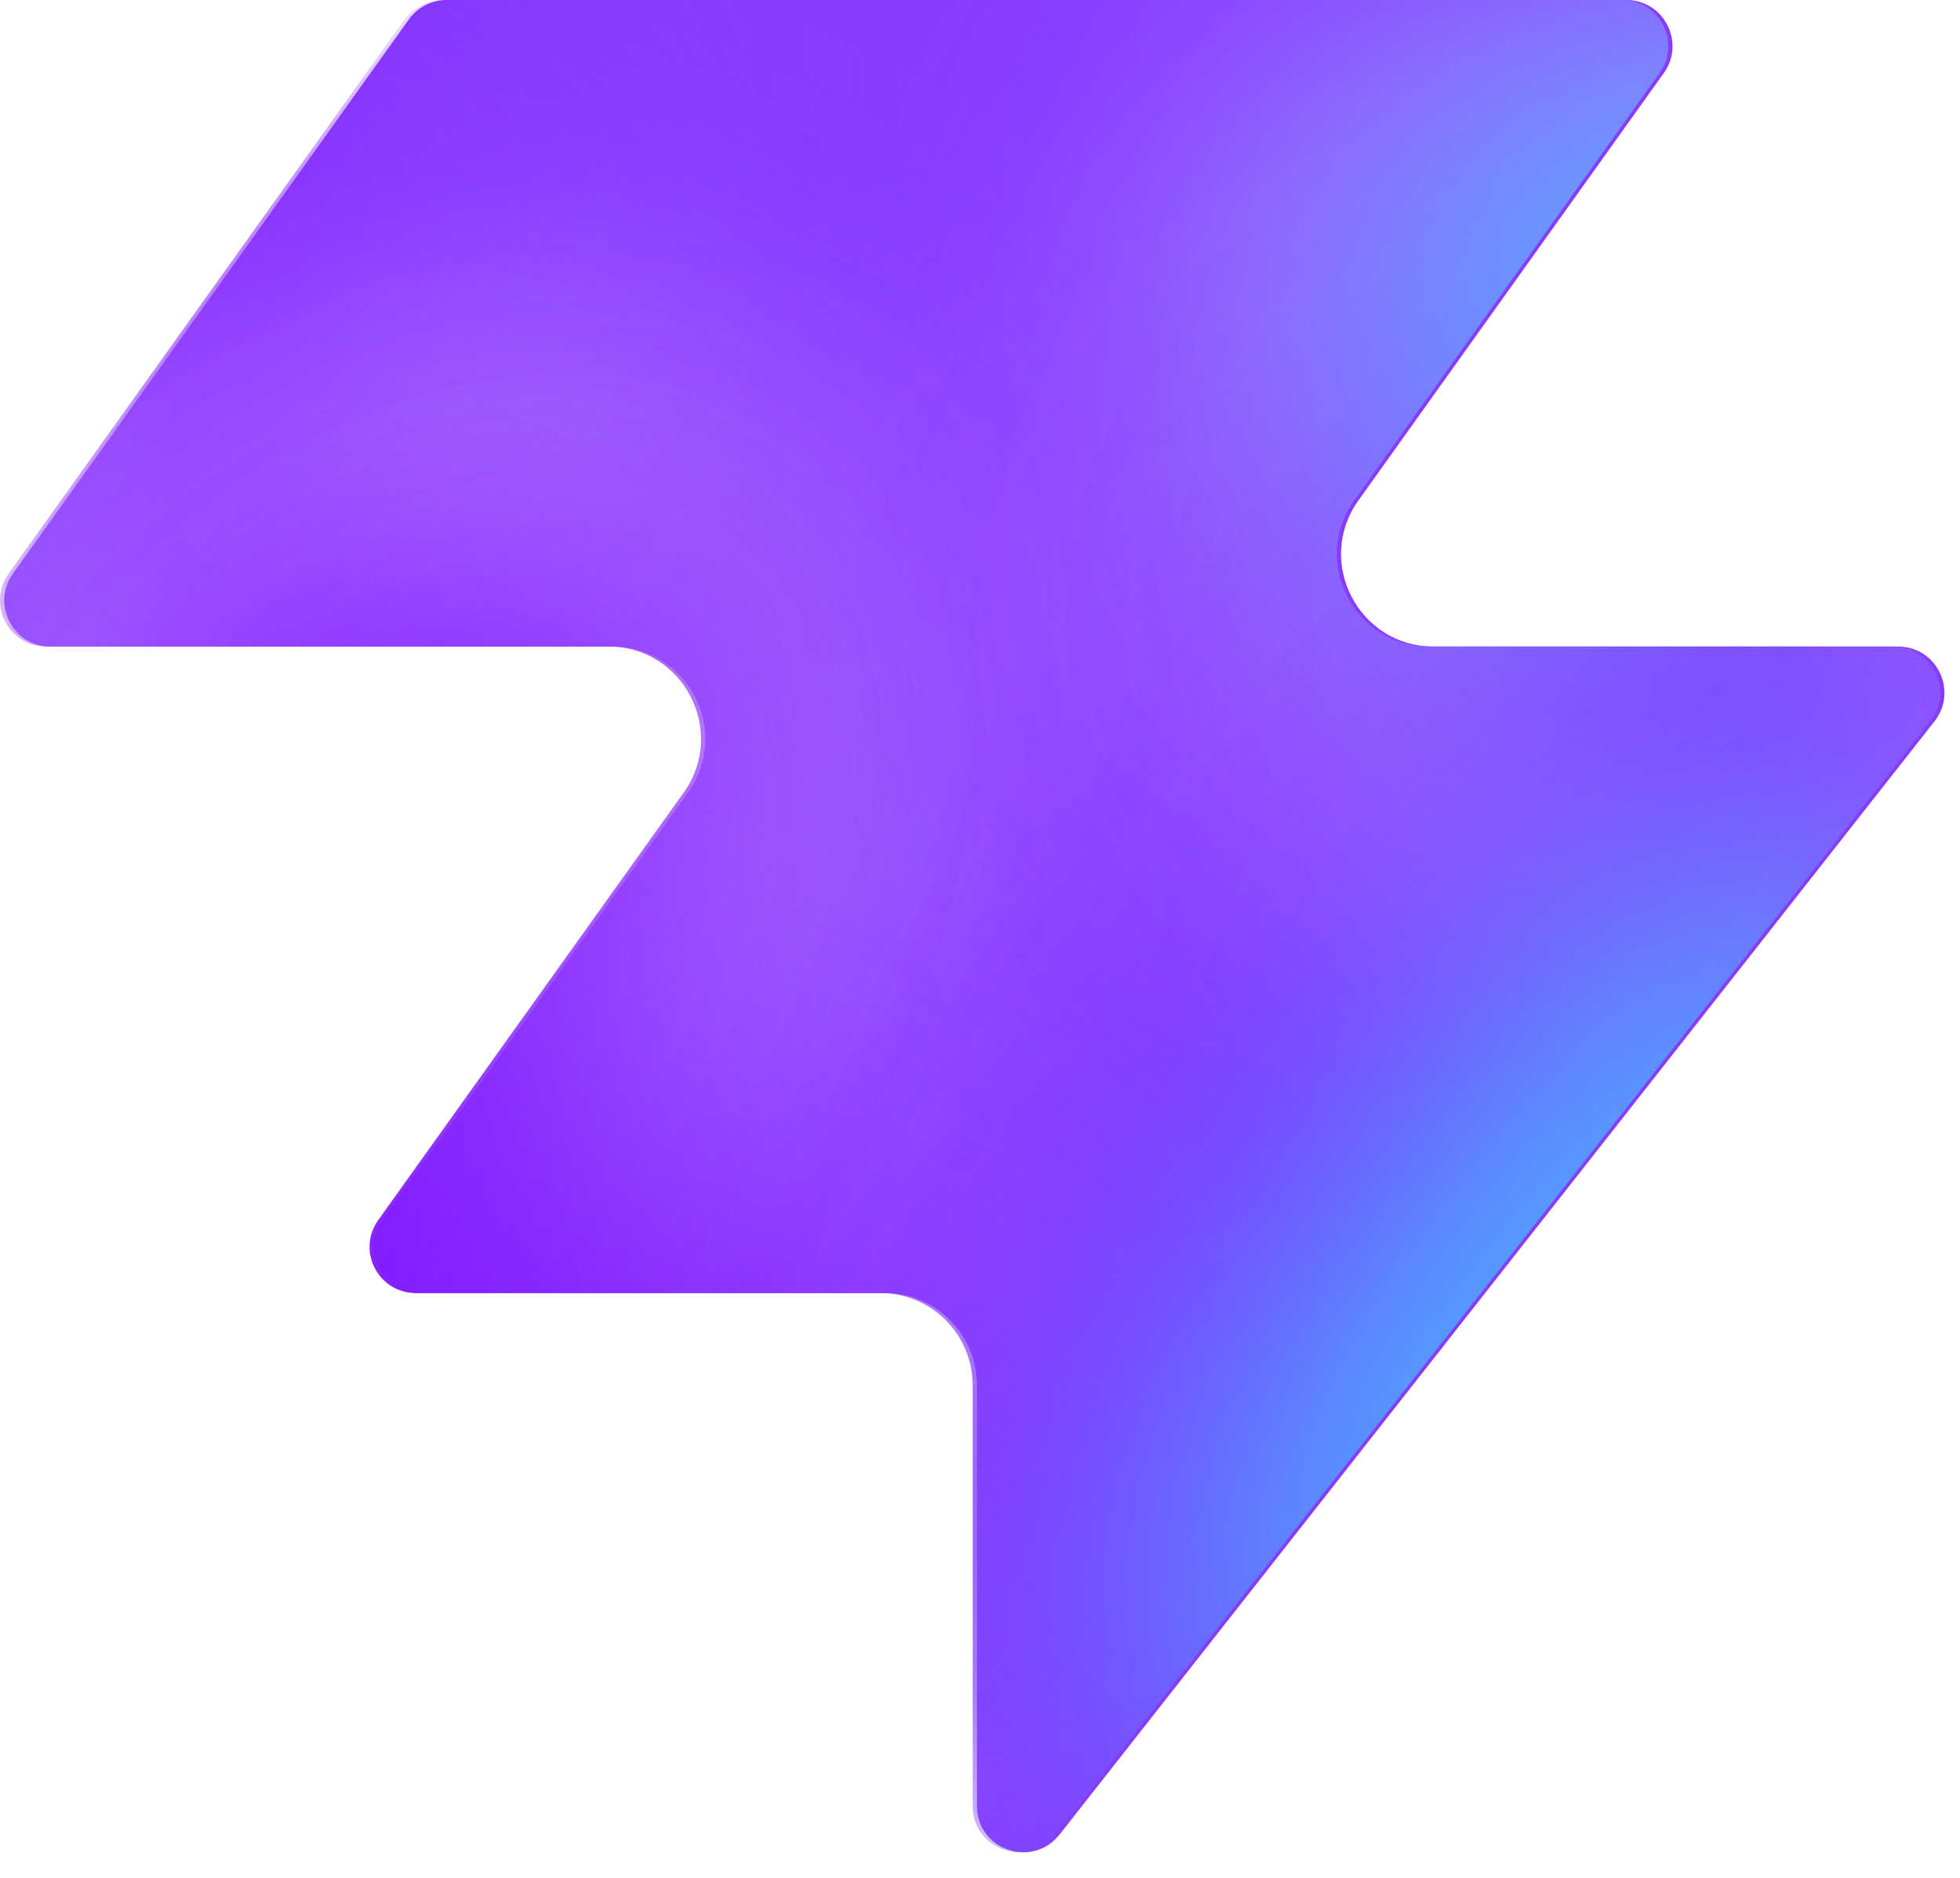
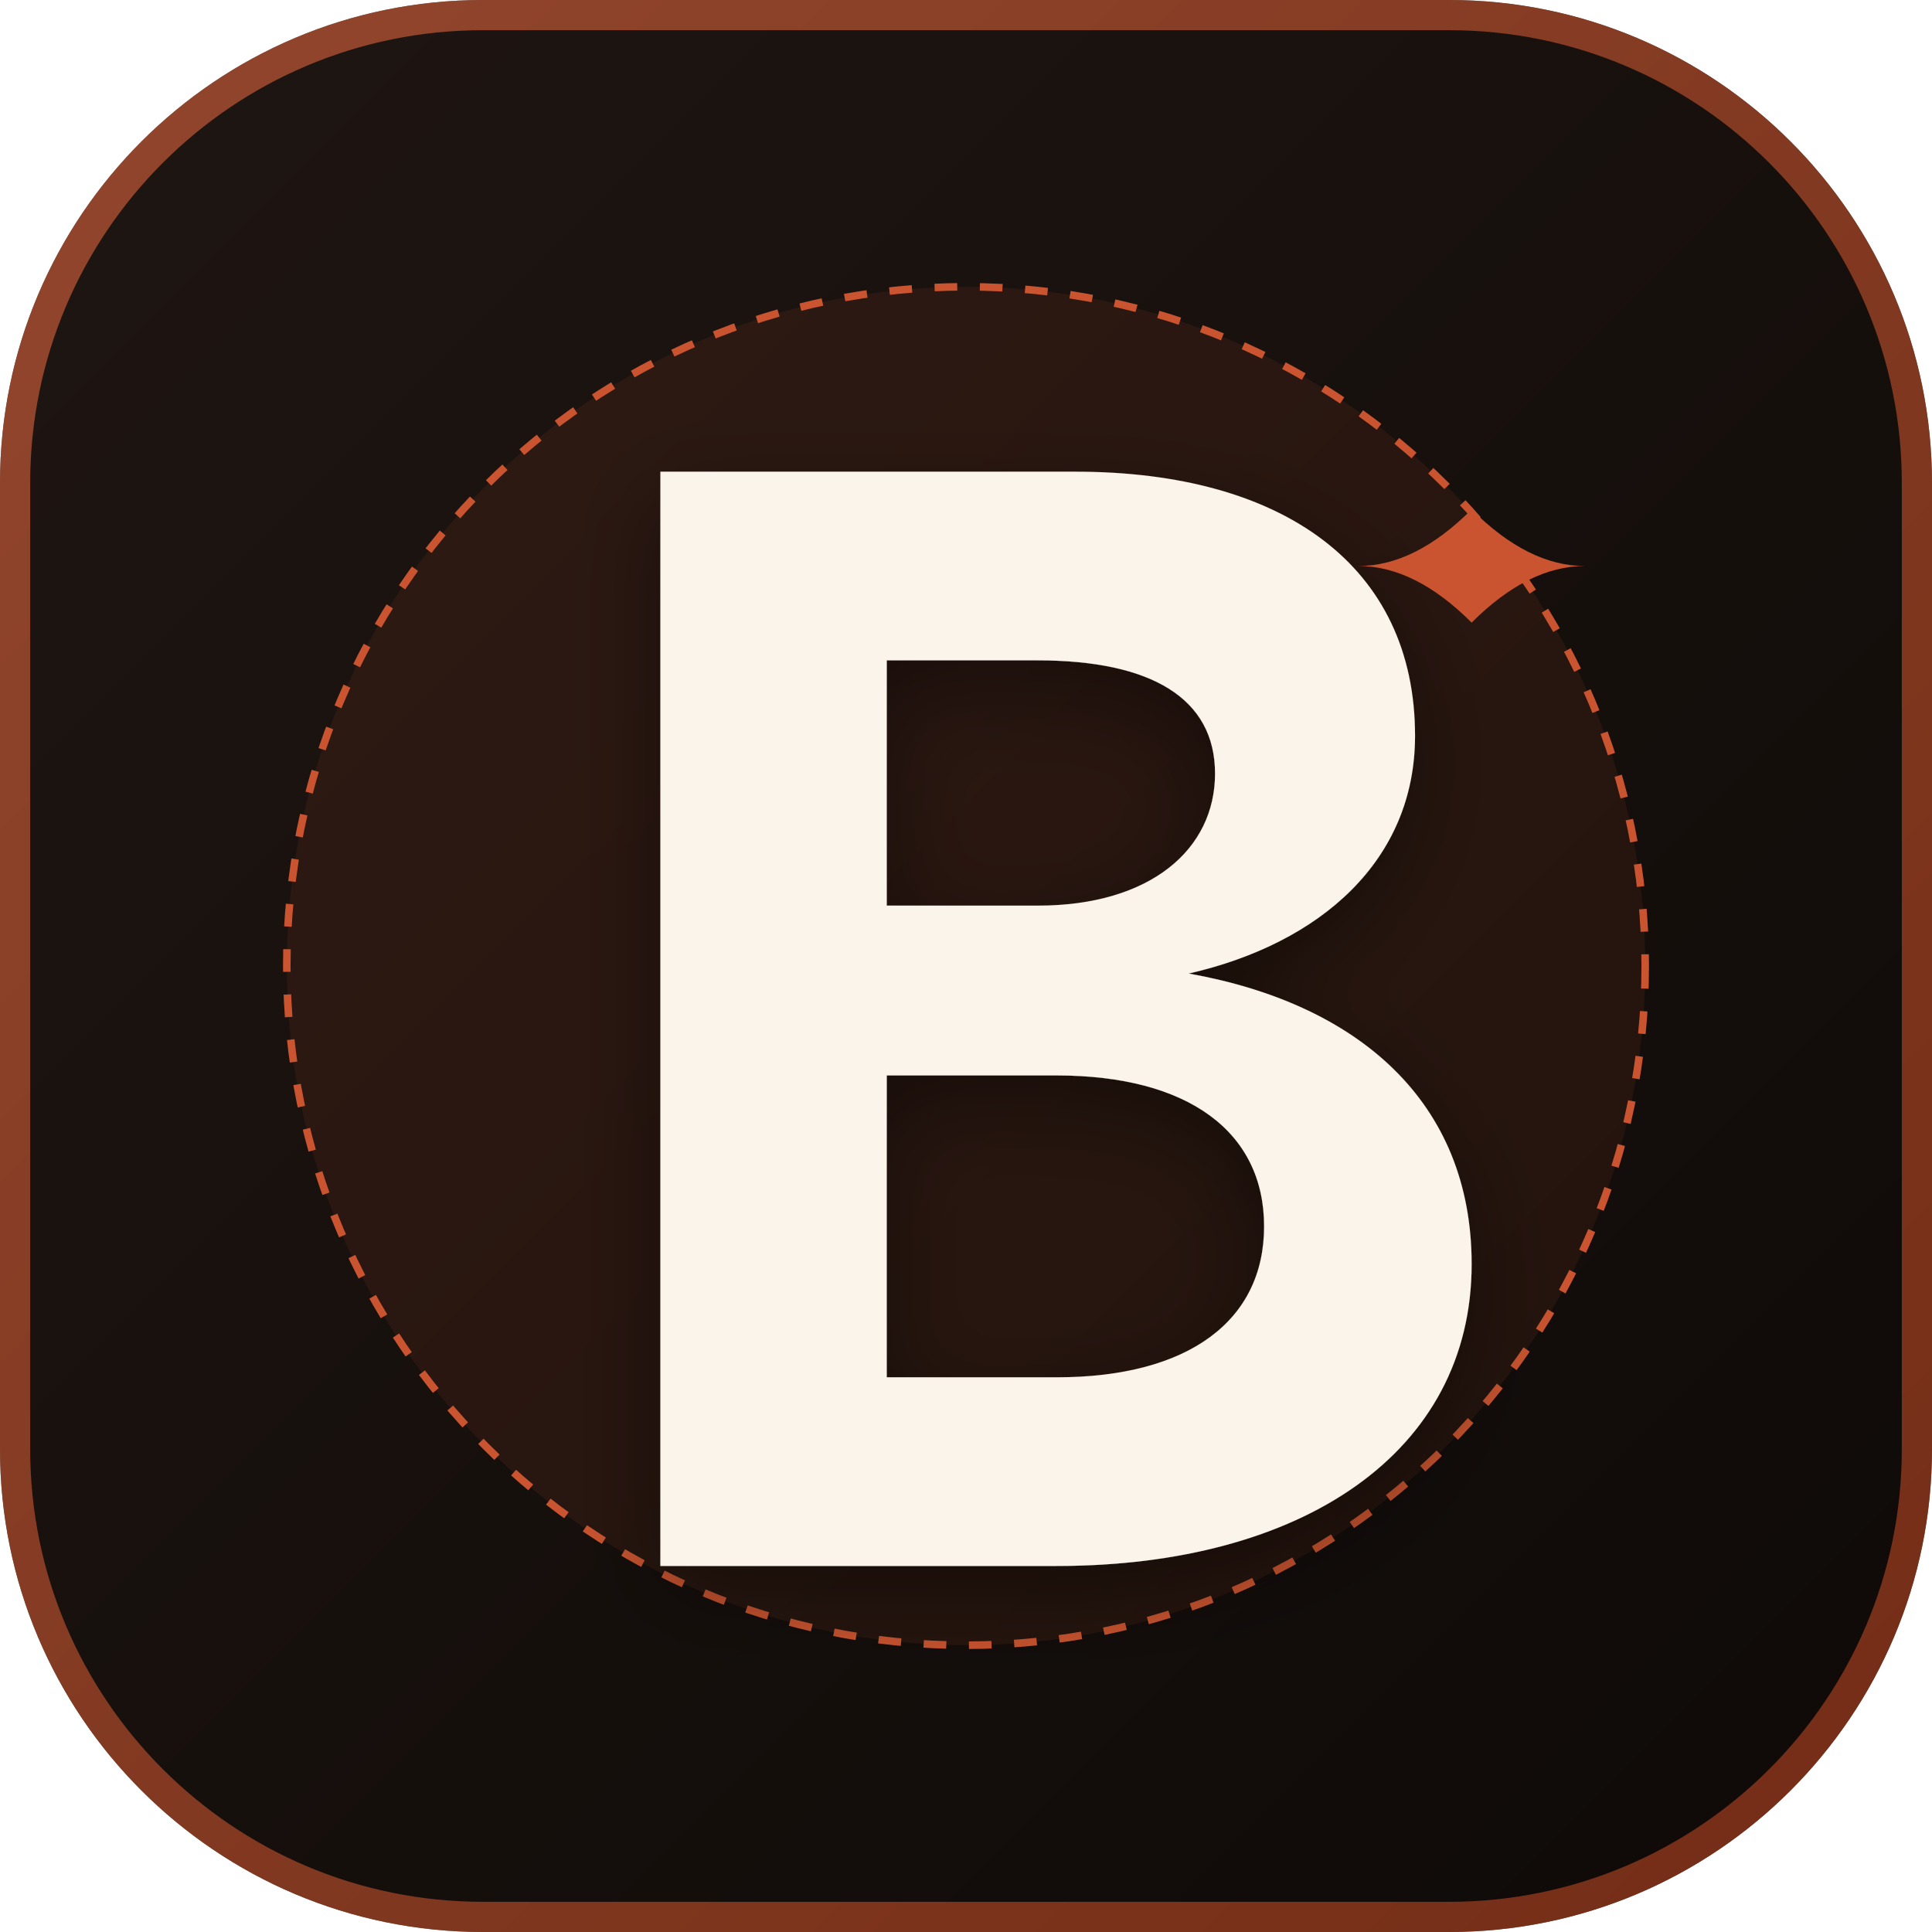
- <svg xmlns="http://www.w3.org/2000/svg" width="48" height="46" fill="none" viewBox="0 0 48 46">
-   <path fill="#863bff" d="M25.946 44.938c-.664.845-2.021.375-2.021-.698V33.937a2.26 2.26 0 0 0-2.262-2.262H10.287c-.92 0-1.456-1.04-.92-1.788l7.48-10.471c1.07-1.497 0-3.578-1.842-3.578H1.237c-.92 0-1.456-1.04-.92-1.788L10.013.474c.214-.297.556-.474.92-.474h28.894c.92 0 1.456 1.04.92 1.788l-7.48 10.471c-1.07 1.498 0 3.579 1.842 3.579h11.377c.943 0 1.473 1.088.89 1.83L25.947 44.94z" style="fill:#863bff;fill:color(display-p3 .525 .23 1);fill-opacity:1" />
-   <mask id="a" width="48" height="46" x="0" y="0" maskUnits="userSpaceOnUse" style="mask-type:alpha">
-     <path fill="#000" d="M25.842 44.938c-.664.844-2.021.375-2.021-.698V33.937a2.26 2.26 0 0 0-2.262-2.262H10.183c-.92 0-1.456-1.04-.92-1.788l7.48-10.471c1.07-1.498 0-3.579-1.842-3.579H1.133c-.92 0-1.456-1.04-.92-1.787L9.91.473c.214-.297.556-.474.92-.474h28.894c.92 0 1.456 1.04.92 1.788l-7.48 10.471c-1.07 1.498 0 3.578 1.842 3.578h11.377c.943 0 1.473 1.088.89 1.832L25.843 44.94z" style="fill:#000;fill-opacity:1" />
-   </mask>
-   <g mask="url(#a)">
-     <g filter="url(#b)">
-       <ellipse cx="5.508" cy="14.704" fill="#ede6ff" rx="5.508" ry="14.704" style="fill:#ede6ff;fill:color(display-p3 .927 .903 1);fill-opacity:1" transform="matrix(.00324 1 1 -.00324 -4.47 31.516)" />
-     </g>
-     <g filter="url(#c)">
-       <ellipse cx="10.399" cy="29.851" fill="#ede6ff" rx="10.399" ry="29.851" style="fill:#ede6ff;fill:color(display-p3 .927 .903 1);fill-opacity:1" transform="matrix(.00324 1 1 -.00324 -39.328 7.883)" />
-     </g>
-     <g filter="url(#d)">
-       <ellipse cx="5.508" cy="30.487" fill="#7e14ff" rx="5.508" ry="30.487" style="fill:#7e14ff;fill:color(display-p3 .492 .077 1);fill-opacity:1" transform="rotate(89.814 -25.913 -14.639)scale(1 -1)" />
-     </g>
-     <g filter="url(#e)">
-       <ellipse cx="5.508" cy="30.599" fill="#7e14ff" rx="5.508" ry="30.599" style="fill:#7e14ff;fill:color(display-p3 .492 .077 1);fill-opacity:1" transform="rotate(89.814 -32.644 -3.334)scale(1 -1)" />
-     </g>
-     <g filter="url(#f)">
-       <ellipse cx="5.508" cy="30.599" fill="#7e14ff" rx="5.508" ry="30.599" style="fill:#7e14ff;fill:color(display-p3 .492 .077 1);fill-opacity:1" transform="matrix(.00324 1 1 -.00324 -34.34 30.47)" />
-     </g>
-     <g filter="url(#g)">
-       <ellipse cx="14.072" cy="22.078" fill="#ede6ff" rx="14.072" ry="22.078" style="fill:#ede6ff;fill:color(display-p3 .927 .903 1);fill-opacity:1" transform="rotate(93.35 24.506 48.493)scale(-1 1)" />
-     </g>
-     <g filter="url(#h)">
-       <ellipse cx="3.47" cy="21.501" fill="#7e14ff" rx="3.47" ry="21.501" style="fill:#7e14ff;fill:color(display-p3 .492 .077 1);fill-opacity:1" transform="rotate(89.009 28.708 47.59)scale(-1 1)" />
-     </g>
-     <g filter="url(#i)">
-       <ellipse cx="3.47" cy="21.501" fill="#7e14ff" rx="3.47" ry="21.501" style="fill:#7e14ff;fill:color(display-p3 .492 .077 1);fill-opacity:1" transform="rotate(89.009 28.708 47.59)scale(-1 1)" />
-     </g>
-     <g filter="url(#j)">
-       <ellipse cx=".387" cy="8.972" fill="#7e14ff" rx="4.407" ry="29.108" style="fill:#7e14ff;fill:color(display-p3 .492 .077 1);fill-opacity:1" transform="rotate(39.51 .387 8.972)" />
-     </g>
-     <g filter="url(#k)">
-       <ellipse cx="47.523" cy="-6.092" fill="#7e14ff" rx="4.407" ry="29.108" style="fill:#7e14ff;fill:color(display-p3 .492 .077 1);fill-opacity:1" transform="rotate(37.892 47.523 -6.092)" />
-     </g>
-     <g filter="url(#l)">
-       <ellipse cx="41.412" cy="6.333" fill="#47bfff" rx="5.971" ry="9.665" style="fill:#47bfff;fill:color(display-p3 .28 .748 1);fill-opacity:1" transform="rotate(37.892 41.412 6.333)" />
-     </g>
-     <g filter="url(#m)">
-       <ellipse cx="-1.879" cy="38.332" fill="#7e14ff" rx="4.407" ry="29.108" style="fill:#7e14ff;fill:color(display-p3 .492 .077 1);fill-opacity:1" transform="rotate(37.892 -1.88 38.332)" />
-     </g>
-     <g filter="url(#n)">
-       <ellipse cx="-1.879" cy="38.332" fill="#7e14ff" rx="4.407" ry="29.108" style="fill:#7e14ff;fill:color(display-p3 .492 .077 1);fill-opacity:1" transform="rotate(37.892 -1.88 38.332)" />
-     </g>
-     <g filter="url(#o)">
-       <ellipse cx="35.651" cy="29.907" fill="#7e14ff" rx="4.407" ry="29.108" style="fill:#7e14ff;fill:color(display-p3 .492 .077 1);fill-opacity:1" transform="rotate(37.892 35.651 29.907)" />
-     </g>
-     <g filter="url(#p)">
-       <ellipse cx="38.418" cy="32.4" fill="#47bfff" rx="5.971" ry="15.297" style="fill:#47bfff;fill:color(display-p3 .28 .748 1);fill-opacity:1" transform="rotate(37.892 38.418 32.4)" />
-     </g>
-   </g>
+ <svg xmlns="http://www.w3.org/2000/svg" viewBox="0 0 512 512" width="100%" height="100%">
  <defs>
-     <filter id="b" width="60.045" height="41.654" x="-19.77" y="16.149" color-interpolation-filters="sRGB" filterUnits="userSpaceOnUse">
-       <feFlood flood-opacity="0" result="BackgroundImageFix" />
-       <feBlend in="SourceGraphic" in2="BackgroundImageFix" result="shape" />
-       <feGaussianBlur result="effect1_foregroundBlur_2002_17158" stdDeviation="7.659" />
-     </filter>
-     <filter id="c" width="90.34" height="51.437" x="-54.613" y="-7.533" color-interpolation-filters="sRGB" filterUnits="userSpaceOnUse">
-       <feFlood flood-opacity="0" result="BackgroundImageFix" />
-       <feBlend in="SourceGraphic" in2="BackgroundImageFix" result="shape" />
-       <feGaussianBlur result="effect1_foregroundBlur_2002_17158" stdDeviation="7.659" />
-     </filter>
-     <filter id="d" width="79.355" height="29.4" x="-49.64" y="2.03" color-interpolation-filters="sRGB" filterUnits="userSpaceOnUse">
-       <feFlood flood-opacity="0" result="BackgroundImageFix" />
-       <feBlend in="SourceGraphic" in2="BackgroundImageFix" result="shape" />
-       <feGaussianBlur result="effect1_foregroundBlur_2002_17158" stdDeviation="4.596" />
-     </filter>
-     <filter id="e" width="79.579" height="29.4" x="-45.045" y="20.029" color-interpolation-filters="sRGB" filterUnits="userSpaceOnUse">
-       <feFlood flood-opacity="0" result="BackgroundImageFix" />
-       <feBlend in="SourceGraphic" in2="BackgroundImageFix" result="shape" />
-       <feGaussianBlur result="effect1_foregroundBlur_2002_17158" stdDeviation="4.596" />
-     </filter>
-     <filter id="f" width="79.579" height="29.4" x="-43.513" y="21.178" color-interpolation-filters="sRGB" filterUnits="userSpaceOnUse">
-       <feFlood flood-opacity="0" result="BackgroundImageFix" />
-       <feBlend in="SourceGraphic" in2="BackgroundImageFix" result="shape" />
-       <feGaussianBlur result="effect1_foregroundBlur_2002_17158" stdDeviation="4.596" />
-     </filter>
-     <filter id="g" width="74.749" height="58.852" x="15.756" y="-17.901" color-interpolation-filters="sRGB" filterUnits="userSpaceOnUse">
-       <feFlood flood-opacity="0" result="BackgroundImageFix" />
-       <feBlend in="SourceGraphic" in2="BackgroundImageFix" result="shape" />
-       <feGaussianBlur result="effect1_foregroundBlur_2002_17158" stdDeviation="7.659" />
-     </filter>
-     <filter id="h" width="61.377" height="25.362" x="23.548" y="2.284" color-interpolation-filters="sRGB" filterUnits="userSpaceOnUse">
-       <feFlood flood-opacity="0" result="BackgroundImageFix" />
-       <feBlend in="SourceGraphic" in2="BackgroundImageFix" result="shape" />
-       <feGaussianBlur result="effect1_foregroundBlur_2002_17158" stdDeviation="4.596" />
-     </filter>
-     <filter id="i" width="61.377" height="25.362" x="23.548" y="2.284" color-interpolation-filters="sRGB" filterUnits="userSpaceOnUse">
-       <feFlood flood-opacity="0" result="BackgroundImageFix" />
-       <feBlend in="SourceGraphic" in2="BackgroundImageFix" result="shape" />
-       <feGaussianBlur result="effect1_foregroundBlur_2002_17158" stdDeviation="4.596" />
-     </filter>
-     <filter id="j" width="56.045" height="63.649" x="-27.636" y="-22.853" color-interpolation-filters="sRGB" filterUnits="userSpaceOnUse">
-       <feFlood flood-opacity="0" result="BackgroundImageFix" />
-       <feBlend in="SourceGraphic" in2="BackgroundImageFix" result="shape" />
-       <feGaussianBlur result="effect1_foregroundBlur_2002_17158" stdDeviation="4.596" />
-     </filter>
-     <filter id="k" width="54.814" height="64.646" x="20.116" y="-38.415" color-interpolation-filters="sRGB" filterUnits="userSpaceOnUse">
-       <feFlood flood-opacity="0" result="BackgroundImageFix" />
-       <feBlend in="SourceGraphic" in2="BackgroundImageFix" result="shape" />
-       <feGaussianBlur result="effect1_foregroundBlur_2002_17158" stdDeviation="4.596" />
-     </filter>
-     <filter id="l" width="33.541" height="35.313" x="24.641" y="-11.323" color-interpolation-filters="sRGB" filterUnits="userSpaceOnUse">
-       <feFlood flood-opacity="0" result="BackgroundImageFix" />
-       <feBlend in="SourceGraphic" in2="BackgroundImageFix" result="shape" />
-       <feGaussianBlur result="effect1_foregroundBlur_2002_17158" stdDeviation="4.596" />
-     </filter>
-     <filter id="m" width="54.814" height="64.646" x="-29.286" y="6.009" color-interpolation-filters="sRGB" filterUnits="userSpaceOnUse">
-       <feFlood flood-opacity="0" result="BackgroundImageFix" />
-       <feBlend in="SourceGraphic" in2="BackgroundImageFix" result="shape" />
-       <feGaussianBlur result="effect1_foregroundBlur_2002_17158" stdDeviation="4.596" />
-     </filter>
-     <filter id="n" width="54.814" height="64.646" x="-29.286" y="6.009" color-interpolation-filters="sRGB" filterUnits="userSpaceOnUse">
-       <feFlood flood-opacity="0" result="BackgroundImageFix" />
-       <feBlend in="SourceGraphic" in2="BackgroundImageFix" result="shape" />
-       <feGaussianBlur result="effect1_foregroundBlur_2002_17158" stdDeviation="4.596" />
-     </filter>
-     <filter id="o" width="54.814" height="64.646" x="8.244" y="-2.416" color-interpolation-filters="sRGB" filterUnits="userSpaceOnUse">
-       <feFlood flood-opacity="0" result="BackgroundImageFix" />
-       <feBlend in="SourceGraphic" in2="BackgroundImageFix" result="shape" />
-       <feGaussianBlur result="effect1_foregroundBlur_2002_17158" stdDeviation="4.596" />
-     </filter>
-     <filter id="p" width="39.409" height="43.623" x="18.713" y="10.588" color-interpolation-filters="sRGB" filterUnits="userSpaceOnUse">
-       <feFlood flood-opacity="0" result="BackgroundImageFix" />
-       <feBlend in="SourceGraphic" in2="BackgroundImageFix" result="shape" />
-       <feGaussianBlur result="effect1_foregroundBlur_2002_17158" stdDeviation="4.596" />
+     <linearGradient id="bwaGradient" x1="0%" y1="0%" x2="100%" y2="100%">
+       <stop offset="0%" stop-color="#1F1612" />
+       <stop offset="100%" stop-color="#0E0A08" />
+     </linearGradient>
+     <linearGradient id="accentGradient" x1="0%" y1="0%" x2="100%" y2="100%">
+       <stop offset="0%" stop-color="#DE673F" />
+       <stop offset="100%" stop-color="#B8441F" />
+     </linearGradient>
+     <filter id="shadow" x="-10%" y="-10%" width="120%" height="120%">
+       <feDropShadow dx="0" dy="8" stdDeviation="12" flood-color="#000000" flood-opacity="0.4" />
    </filter>
  </defs>
+   <rect width="512" height="512" rx="128" fill="url(#bwaGradient)" />
+   <rect width="504" height="504" x="4" y="4" rx="124" fill="none" stroke="url(#accentGradient)" stroke-width="8" stroke-opacity="0.6" />
+   <circle cx="256" cy="256" r="180" fill="#C9542F" fill-opacity="0.1" stroke="#C9542F" stroke-width="2" stroke-dasharray="6 6" />
+   <g filter="url(#shadow)">
+     <path d="M 175 125               L 285 125               C 340 125, 375 150, 375 195               C 375 228, 350 250, 315 258               C 360 266, 390 292, 390 335               C 390 385, 345 415, 280 415               L 175 415               Z               M 235 175               L 235 240               L 275 240               C 305 240, 322 225, 322 205               C 322 185, 305 175, 275 175               Z               M 235 285               L 235 365               L 280 365               C 315 365, 335 350, 335 325               C 335 300, 315 285, 280 285               Z" fill="#FAF4EB" />
+   </g>
+   <path d="M 390 135 Q 405 150 420 150 Q 405 150 390 165 Q 375 150 360 150 Q 375 150 390 135 Z" fill="#C9542F" />
</svg>
